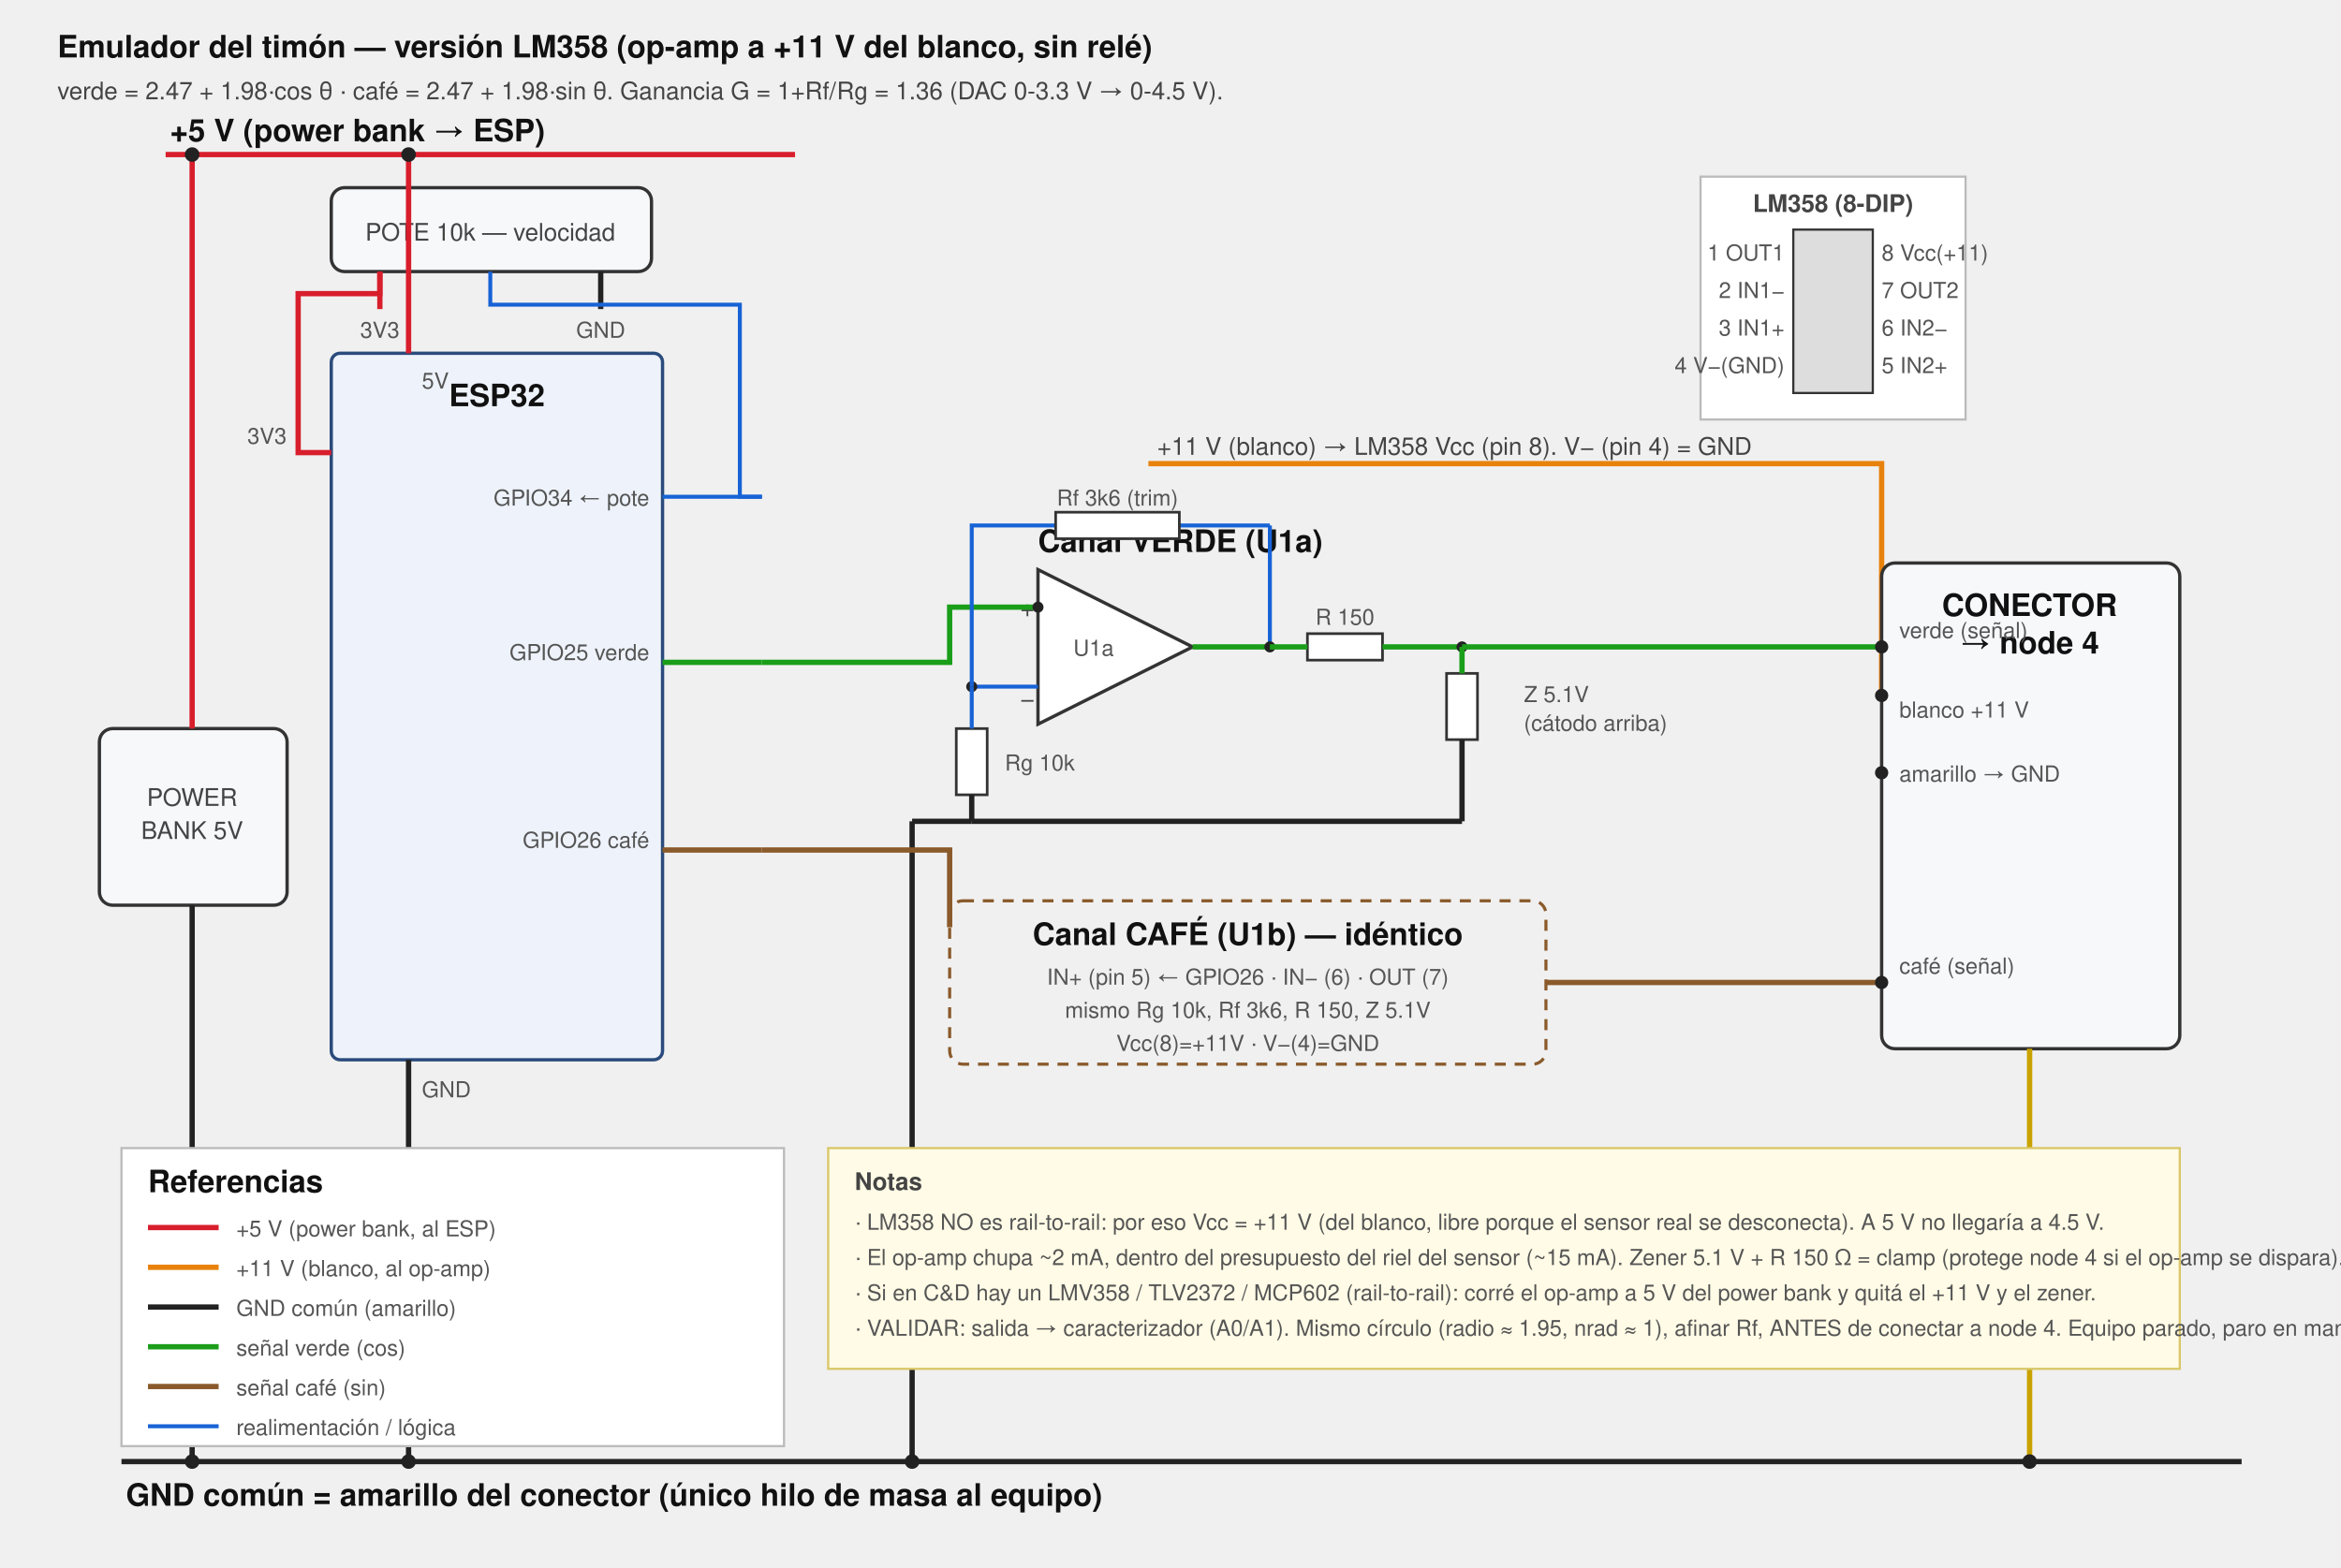
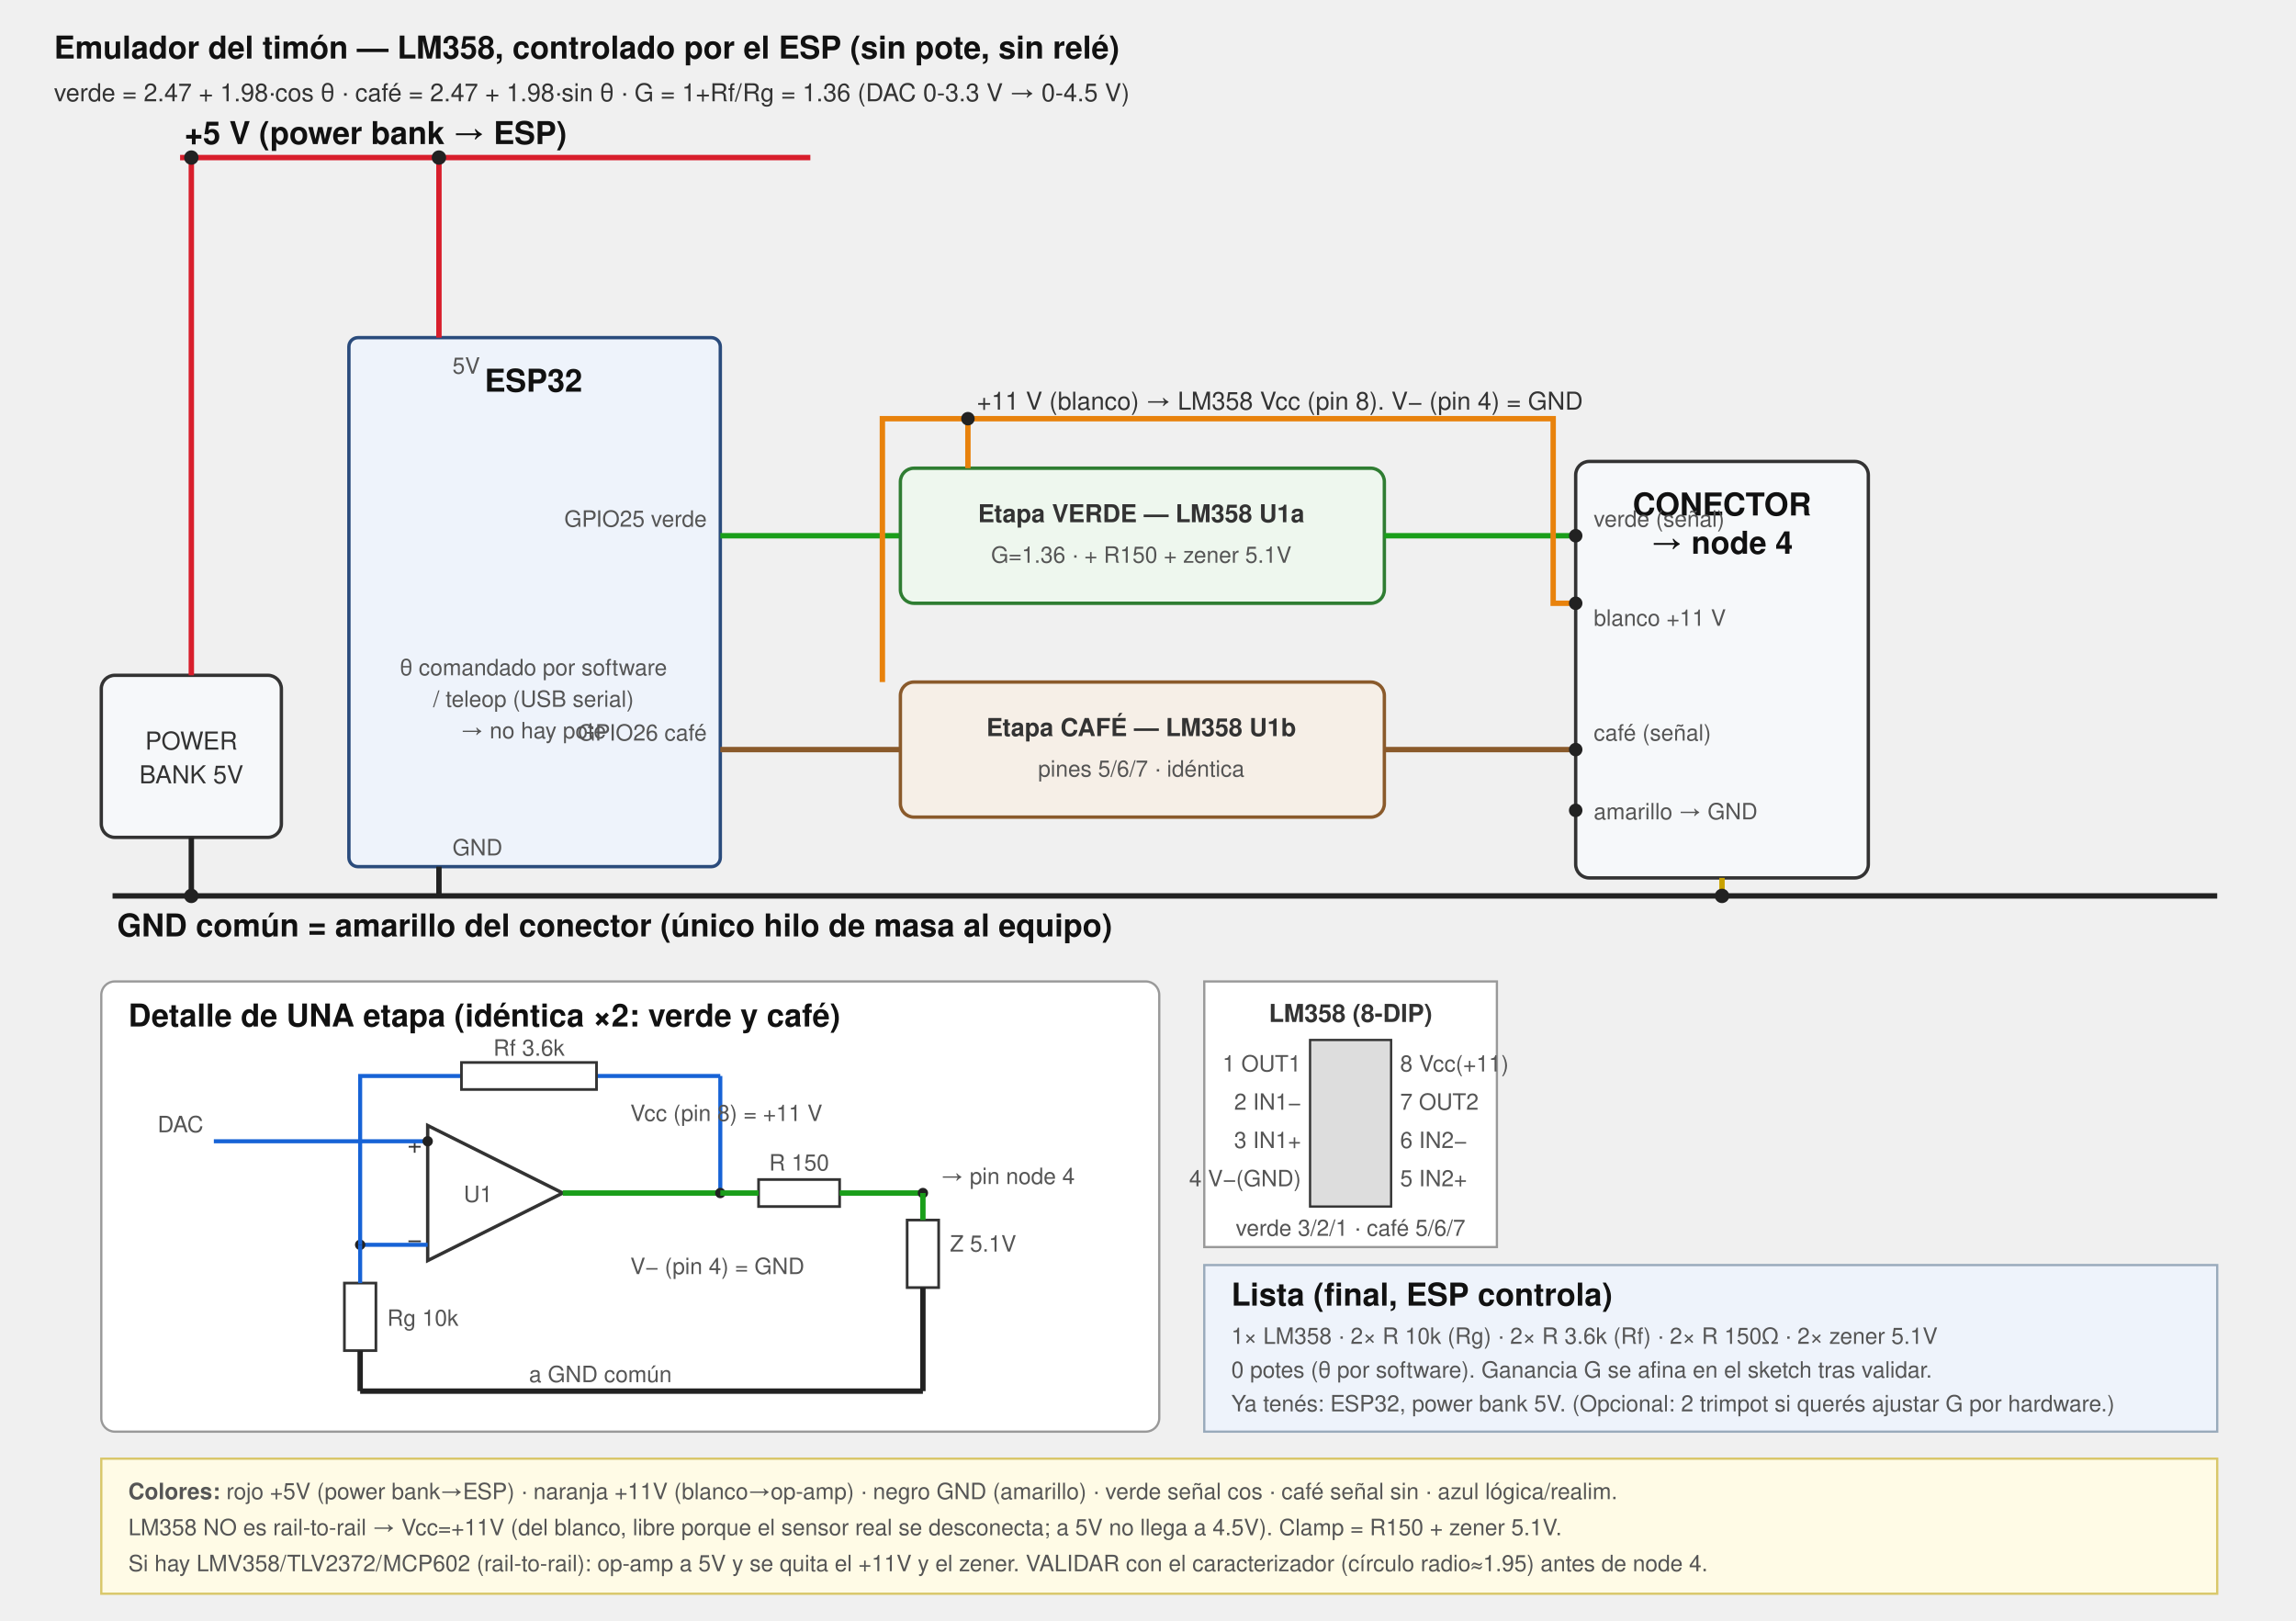
- <svg xmlns="http://www.w3.org/2000/svg" viewBox="0 0 1060 710" font-family="Helvetica,Arial,sans-serif">
+ <svg xmlns="http://www.w3.org/2000/svg" viewBox="0 0 1020 720" font-family="Helvetica,Arial,sans-serif">
  <style>
    .box{fill:#f6f8fa;stroke:#333;stroke-width:1.5}
    .chip{fill:#eef3fb;stroke:#2a4b7c;stroke-width:1.5}
+     .blk{fill:#eef7ee;stroke:#2f7d32;stroke-width:1.5}
+     .blkc{fill:#f6efe7;stroke:#8a5a2b;stroke-width:1.5}
    .res{fill:#fff;stroke:#333;stroke-width:1.2}
    .tb{font-size:14px;font-weight:bold;fill:#111}
-     .sm{font-size:11px;fill:#444}
+     .sm{font-size:11px;fill:#333}
    .xs{font-size:10px;fill:#555}
    .pwr{stroke:#d81e2c;stroke-width:2.4;fill:none}
    .v11{stroke:#e8820c;stroke-width:2.4;fill:none}
    .gnd{stroke:#222;stroke-width:2.4;fill:none}
    .verde{stroke:#1a9e1a;stroke-width:2.4;fill:none}
    .cafe{stroke:#8a5a2b;stroke-width:2.4;fill:none}
    .sig{stroke:#1763d6;stroke-width:1.8;fill:none}
    .amar{stroke:#c9a200;stroke-width:2.4;fill:none}
    .dot{fill:#222}
-     .dash{stroke:#8a5a2b;stroke-width:1.4;fill:none;stroke-dasharray:5 4}
  </style>
-   <text x="26" y="26" class="tb" font-size="18">Emulador del timón — versión LM358 (op-amp a +11 V del blanco, sin relé)</text>
-   <text x="26" y="45" class="sm">verde = 2.47 + 1.98·cos θ   ·   café = 2.47 + 1.98·sin θ.   Ganancia G = 1+Rf/Rg = 1.36 (DAC 0-3.3 V → 0-4.5 V).</text>
-   <line x1="75" y1="70" x2="360" y2="70" class="pwr" />
-   <text x="77" y="64" class="tb" fill="#d81e2c">+5 V (power bank → ESP)</text>
-   <line x1="55" y1="662" x2="1015" y2="662" class="gnd" />
-   <text x="57" y="682" class="tb">GND común = amarillo del conector (único hilo de masa al equipo)</text>
-   <rect x="45" y="330" width="85" height="80" rx="6" class="box" />
-   <text x="87" y="365" class="sm" text-anchor="middle">POWER</text>
-   <text x="87" y="380" class="sm" text-anchor="middle">BANK 5V</text>
-   <line x1="87" y1="330" x2="87" y2="70" class="pwr" />
-   <line x1="87" y1="410" x2="87" y2="662" class="gnd" />
-   <circle cx="87" cy="70" r="3.3" class="dot" />
-   <circle cx="87" cy="662" r="3.3" class="dot" />
-   <rect x="150" y="85" width="145" height="38" rx="6" class="box" />
-   <text x="222" y="109" class="sm" text-anchor="middle">POTE 10k — velocidad</text>
-   <line x1="172" y1="123" x2="172" y2="140" class="pwr" />
-   <text x="172" y="153" class="xs" text-anchor="middle">3V3</text>
-   <line x1="272" y1="123" x2="272" y2="140" class="gnd" />
-   <text x="272" y="153" class="xs" text-anchor="middle">GND</text>
-   <path d="M222,123 L222,138 L335,138 L335,225 L345,225" class="sig" />
-   <rect x="150" y="160" width="150" height="320" rx="4" class="chip" />
-   <text x="225" y="184" class="tb" text-anchor="middle" fill="#2a4b7c">ESP32</text>
-   <line x1="185" y1="160" x2="185" y2="70" class="pwr" />
-   <text x="191" y="176" class="xs">5V</text>
-   <circle cx="185" cy="70" r="3.3" class="dot" />
-   <line x1="185" y1="480" x2="185" y2="662" class="gnd" />
-   <text x="191" y="497" class="xs">GND</text>
-   <circle cx="185" cy="662" r="3.3" class="dot" />
-   <path d="M150,205 L135,205 L135,133 L172,133 L172,123" class="pwr" />
-   <text x="112" y="201" class="xs">3V3</text>
-   <text x="294" y="229" class="xs" text-anchor="end">GPIO34 ← pote</text>
-   <line x1="300" y1="225" x2="345" y2="225" class="sig" />
-   <text x="294" y="299" class="xs" text-anchor="end">GPIO25 verde</text>
-   <line x1="300" y1="300" x2="345" y2="300" class="verde" />
-   <text x="294" y="384" class="xs" text-anchor="end">GPIO26 café</text>
-   <line x1="300" y1="385" x2="345" y2="385" class="cafe" />
-   <text x="470" y="250" class="tb" fill="#1a9e1a">Canal VERDE (U1a)</text>
-   <path d="M470,258 L470,328 L540,293 Z" fill="#fff" stroke="#333" stroke-width="1.5" />
-   <text x="486" y="297" class="xs">U1a</text>
-   <text x="462" y="279" class="sm">+</text>
-   <text x="462" y="320" class="sm">−</text>
-   <path d="M345,300 L430,300 L430,275 L470,275" class="verde" />
-   <circle cx="470" cy="275" r="2.5" class="dot" />
-   <path d="M470,311 L440,311" class="sig" />
-   <circle cx="440" cy="311" r="2.5" class="dot" />
-   <rect x="433" y="330" width="14" height="30" class="res" />
-   <text x="455" y="349" class="xs">Rg 10k</text>
-   <line x1="440" y1="311" x2="440" y2="330" class="sig" />
-   <line x1="440" y1="360" x2="440" y2="372" class="gnd" />
-   <path d="M440,311 L440,238 L575,238" class="sig" />
-   <rect x="478" y="232" width="56" height="12" class="res" />
-   <text x="506" y="229" class="xs" text-anchor="middle">Rf 3k6 (trim)</text>
-   <line x1="575" y1="238" x2="575" y2="293" class="sig" />
-   <line x1="540" y1="293" x2="575" y2="293" class="verde" />
-   <circle cx="575" cy="293" r="2.5" class="dot" />
-   <rect x="592" y="287" width="34" height="12" class="res" />
-   <text x="609" y="283" class="xs" text-anchor="middle">R 150</text>
-   <line x1="575" y1="293" x2="592" y2="293" class="verde" />
-   <line x1="626" y1="293" x2="662" y2="293" class="verde" />
-   <circle cx="662" cy="293" r="2.5" class="dot" />
-   <rect x="655" y="305" width="14" height="30" class="res" />
-   <text x="690" y="318" class="xs">Z 5.1V</text>
-   <text x="690" y="331" class="xs">(cátodo arriba)</text>
-   <line x1="662" y1="293" x2="662" y2="305" class="verde" />
-   <line x1="662" y1="335" x2="662" y2="372" class="gnd" />
-   <line x1="440" y1="372" x2="662" y2="372" class="gnd" />
-   <line x1="413" y1="372" x2="440" y2="372" class="gnd" />
-   <line x1="413" y1="372" x2="413" y2="662" class="gnd" />
-   <circle cx="413" cy="662" r="3.3" class="dot" />
-   <line x1="662" y1="293" x2="852" y2="293" class="verde" />
-   <rect x="430" y="408" width="270" height="74" rx="6" class="dash" />
-   <text x="565" y="428" class="tb" fill="#8a5a2b" text-anchor="middle">Canal CAFÉ (U1b) — idéntico</text>
-   <text x="565" y="446" class="xs" text-anchor="middle">IN+ (pin 5) ← GPIO26 · IN− (6) · OUT (7)</text>
-   <text x="565" y="461" class="xs" text-anchor="middle">mismo Rg 10k, Rf 3k6, R 150, Z 5.1V</text>
-   <text x="565" y="476" class="xs" text-anchor="middle">Vcc(8)=+11V · V−(4)=GND</text>
-   <path d="M345,385 L430,385 L430,420 L430,420" class="cafe" />
-   <line x1="700" y1="445" x2="852" y2="445" class="cafe" />
-   <path d="M852,315 L852,210 L520,210" class="v11" />
-   <text x="524" y="206" class="sm" fill="#e8820c">+11 V (blanco) → LM358 Vcc (pin 8).  V− (pin 4) = GND</text>
-   <rect x="852" y="255" width="135" height="220" rx="6" class="box" />
-   <text x="919" y="279" class="tb" text-anchor="middle">CONECTOR</text>
-   <text x="919" y="296" class="tb" text-anchor="middle">→ node 4</text>
-   <circle cx="852" cy="293" r="3" class="dot" />
-   <text x="860" y="289" class="xs">verde (señal)</text>
-   <circle cx="852" cy="315" r="3" class="dot" />
-   <text x="860" y="325" class="xs" fill="#999">blanco +11 V</text>
-   <circle cx="852" cy="350" r="3" class="dot" />
-   <text x="860" y="354" class="xs">amarillo → GND</text>
-   <circle cx="852" cy="445" r="3" class="dot" />
-   <text x="860" y="441" class="xs">café (señal)</text>
-   <line x1="919" y1="475" x2="919" y2="662" class="amar" />
-   <circle cx="919" cy="662" r="3.3" class="dot" />
-   <rect x="770" y="80" width="120" height="110" fill="#fff" stroke="#bbb" />
-   <text x="830" y="96" class="sm" text-anchor="middle" font-weight="bold">LM358 (8-DIP)</text>
-   <rect x="812" y="104" width="36" height="74" fill="#ddd" stroke="#333" />
-   <text x="808" y="118" class="xs" text-anchor="end">1 OUT1</text>
-   <text x="808" y="135" class="xs" text-anchor="end">2 IN1−</text>
-   <text x="808" y="152" class="xs" text-anchor="end">3 IN1+</text>
-   <text x="808" y="169" class="xs" text-anchor="end">4 V−(GND)</text>
-   <text x="852" y="118" class="xs">8 Vcc(+11)</text>
-   <text x="852" y="135" class="xs">7 OUT2</text>
-   <text x="852" y="152" class="xs">6 IN2−</text>
-   <text x="852" y="169" class="xs">5 IN2+</text>
-   <rect x="55" y="520" width="300" height="135" fill="#fff" stroke="#bbb" />
-   <text x="67" y="540" class="tb">Referencias</text>
-   <line x1="67" y1="556" x2="99" y2="556" class="pwr" />
-   <text x="107" y="560" class="xs">+5 V (power bank, al ESP)</text>
-   <line x1="67" y1="574" x2="99" y2="574" class="v11" />
-   <text x="107" y="578" class="xs">+11 V (blanco, al op-amp)</text>
-   <line x1="67" y1="592" x2="99" y2="592" class="gnd" />
-   <text x="107" y="596" class="xs">GND común (amarillo)</text>
-   <line x1="67" y1="610" x2="99" y2="610" class="verde" />
-   <text x="107" y="614" class="xs">señal verde (cos)</text>
-   <line x1="67" y1="628" x2="99" y2="628" class="cafe" />
-   <text x="107" y="632" class="xs">señal café (sin)</text>
-   <line x1="67" y1="646" x2="99" y2="646" class="sig" />
-   <text x="107" y="650" class="xs">realimentación / lógica</text>
-   <rect x="375" y="520" width="612" height="100" fill="#fffbe6" stroke="#d9c76a" />
-   <text x="387" y="539" class="sm" font-weight="bold">Notas</text>
-   <text x="387" y="557" class="xs">· LM358 NO es rail-to-rail: por eso Vcc = +11 V (del blanco, libre porque el sensor real se desconecta). A 5 V no llegaría a 4.5 V.</text>
-   <text x="387" y="573" class="xs">· El op-amp chupa ~2 mA, dentro del presupuesto del riel del sensor (~15 mA). Zener 5.1 V + R 150 Ω = clamp (protege node 4 si el op-amp se dispara).</text>
-   <text x="387" y="589" class="xs">· Si en C&amp;D hay un LMV358 / TLV2372 / MCP602 (rail-to-rail): corré el op-amp a 5 V del power bank y quitá el +11 V y el zener.</text>
-   <text x="387" y="605" class="xs">· VALIDAR: salida → caracterizador (A0/A1). Mismo círculo (radio ≈ 1.95, nrad ≈ 1), afinar Rf, ANTES de conectar a node 4. Equipo parado, paro en mano.</text>
+   <text x="24" y="26" class="tb" font-size="18">Emulador del timón — LM358, controlado por el ESP (sin pote, sin relé)</text>
+   <text x="24" y="45" class="sm">verde = 2.47 + 1.98·cos θ   ·   café = 2.47 + 1.98·sin θ   ·   G = 1+Rf/Rg = 1.36 (DAC 0-3.3 V → 0-4.5 V)</text>
+   <line x1="80" y1="70" x2="360" y2="70" class="pwr" />
+   <text x="82" y="64" class="tb" fill="#d81e2c">+5 V (power bank → ESP)</text>
+   <line x1="50" y1="398" x2="985" y2="398" class="gnd" />
+   <text x="52" y="416" class="tb">GND común = amarillo del conector (único hilo de masa al equipo)</text>
+   <rect x="45" y="300" width="80" height="72" rx="6" class="box" />
+   <text x="85" y="333" class="sm" text-anchor="middle">POWER</text>
+   <text x="85" y="348" class="sm" text-anchor="middle">BANK 5V</text>
+   <line x1="85" y1="300" x2="85" y2="70" class="pwr" />
+   <line x1="85" y1="372" x2="85" y2="398" class="gnd" />
+   <circle cx="85" cy="70" r="3.2" class="dot" />
+   <circle cx="85" cy="398" r="3.2" class="dot" />
+   <rect x="155" y="150" width="165" height="235" rx="4" class="chip" />
+   <text x="237" y="174" class="tb" text-anchor="middle" fill="#2a4b7c">ESP32</text>
+   <text x="237" y="300" class="xs" text-anchor="middle">θ comandado por software</text>
+   <text x="237" y="314" class="xs" text-anchor="middle">/ teleop (USB serial)</text>
+   <text x="237" y="328" class="xs" text-anchor="middle">→ no hay pote</text>
+   <line x1="195" y1="150" x2="195" y2="70" class="pwr" />
+   <text x="201" y="166" class="xs">5V</text>
+   <circle cx="195" cy="70" r="3.2" class="dot" />
+   <line x1="195" y1="385" x2="195" y2="398" class="gnd" />
+   <text x="201" y="380" class="xs">GND</text>
+   <text x="314" y="234" class="xs" text-anchor="end">GPIO25 verde</text>
+   <line x1="320" y1="238" x2="400" y2="238" class="verde" />
+   <text x="314" y="329" class="xs" text-anchor="end">GPIO26 café</text>
+   <line x1="320" y1="333" x2="400" y2="333" class="cafe" />
+   <rect x="400" y="208" width="215" height="60" rx="6" class="blk" />
+   <text x="507" y="232" class="sm" text-anchor="middle" font-weight="bold">Etapa VERDE — LM358 U1a</text>
+   <text x="507" y="250" class="xs" text-anchor="middle">G=1.36 · + R150 + zener 5.1V</text>
+   <line x1="615" y1="238" x2="700" y2="238" class="verde" />
+   <rect x="400" y="303" width="215" height="60" rx="6" class="blkc" />
+   <text x="507" y="327" class="sm" text-anchor="middle" font-weight="bold">Etapa CAFÉ — LM358 U1b</text>
+   <text x="507" y="345" class="xs" text-anchor="middle">pines 5/6/7 · idéntica</text>
+   <line x1="615" y1="333" x2="700" y2="333" class="cafe" />
+   <path d="M700,268 L690,268 L690,186 L392,186 L392,303" class="v11" />
+   <line x1="430" y1="186" x2="430" y2="208" class="v11" />
+   <circle cx="430" cy="186" r="3" class="dot" />
+   <text x="434" y="182" class="sm" fill="#e8820c">+11 V (blanco) → LM358 Vcc (pin 8).  V− (pin 4) = GND</text>
+   <rect x="700" y="205" width="130" height="185" rx="6" class="box" />
+   <text x="765" y="229" class="tb" text-anchor="middle">CONECTOR</text>
+   <text x="765" y="246" class="tb" text-anchor="middle">→ node 4</text>
+   <circle cx="700" cy="238" r="3" class="dot" />
+   <text x="708" y="234" class="xs">verde (señal)</text>
+   <circle cx="700" cy="268" r="3" class="dot" />
+   <text x="708" y="278" class="xs" fill="#999">blanco +11 V</text>
+   <circle cx="700" cy="333" r="3" class="dot" />
+   <text x="708" y="329" class="xs">café (señal)</text>
+   <circle cx="700" cy="360" r="3" class="dot" />
+   <text x="708" y="364" class="xs">amarillo → GND</text>
+   <line x1="765" y1="390" x2="765" y2="398" class="amar" />
+   <circle cx="765" cy="398" r="3.2" class="dot" />
+   <rect x="45" y="436" width="470" height="200" rx="6" fill="#fff" stroke="#999" />
+   <text x="57" y="456" class="tb">Detalle de UNA etapa  (idéntica ×2: verde y café)</text>
+   <path d="M190,500 L190,560 L250,530 Z" fill="#fff" stroke="#333" stroke-width="1.5" />
+   <text x="206" y="534" class="xs">U1</text>
+   <text x="181" y="512" class="sm">+</text>
+   <text x="181" y="554" class="sm">−</text>
+   <line x1="95" y1="507" x2="190" y2="507" class="sig" />
+   <text x="70" y="503" class="xs">DAC</text>
+   <circle cx="190" cy="507" r="2.3" class="dot" />
+   <line x1="190" y1="553" x2="160" y2="553" class="sig" />
+   <circle cx="160" cy="553" r="2.3" class="dot" />
+   <rect x="153" y="570" width="14" height="30" class="res" />
+   <text x="172" y="589" class="xs">Rg 10k</text>
+   <line x1="160" y1="553" x2="160" y2="570" class="sig" />
+   <line x1="160" y1="600" x2="160" y2="618" class="gnd" />
+   <path d="M160,553 L160,478 L320,478" class="sig" />
+   <rect x="205" y="472" width="60" height="12" class="res" />
+   <text x="235" y="469" class="xs" text-anchor="middle">Rf 3.6k</text>
+   <line x1="320" y1="478" x2="320" y2="530" class="sig" />
+   <line x1="250" y1="530" x2="320" y2="530" class="verde" />
+   <circle cx="320" cy="530" r="2.3" class="dot" />
+   <rect x="337" y="524" width="36" height="12" class="res" />
+   <text x="355" y="520" class="xs" text-anchor="middle">R 150</text>
+   <line x1="320" y1="530" x2="337" y2="530" class="verde" />
+   <line x1="373" y1="530" x2="410" y2="530" class="verde" />
+   <circle cx="410" cy="530" r="2.3" class="dot" />
+   <text x="418" y="526" class="xs">→ pin node 4</text>
+   <rect x="403" y="542" width="14" height="30" class="res" />
+   <text x="422" y="556" class="xs">Z 5.1V</text>
+   <line x1="410" y1="530" x2="410" y2="542" class="verde" />
+   <line x1="410" y1="572" x2="410" y2="618" class="gnd" />
+   <line x1="160" y1="618" x2="410" y2="618" class="gnd" />
+   <text x="235" y="614" class="xs">a GND común</text>
+   <text x="280" y="498" class="xs">Vcc (pin 8) = +11 V</text>
+   <text x="280" y="566" class="xs">V− (pin 4) = GND</text>
+   <rect x="535" y="436" width="130" height="118" fill="#fff" stroke="#999" />
+   <text x="600" y="454" class="sm" text-anchor="middle" font-weight="bold">LM358 (8-DIP)</text>
+   <rect x="582" y="462" width="36" height="74" fill="#ddd" stroke="#333" />
+   <text x="578" y="476" class="xs" text-anchor="end">1 OUT1</text>
+   <text x="578" y="493" class="xs" text-anchor="end">2 IN1−</text>
+   <text x="578" y="510" class="xs" text-anchor="end">3 IN1+</text>
+   <text x="578" y="527" class="xs" text-anchor="end">4 V−(GND)</text>
+   <text x="622" y="476" class="xs">8 Vcc(+11)</text>
+   <text x="622" y="493" class="xs">7 OUT2</text>
+   <text x="622" y="510" class="xs">6 IN2−</text>
+   <text x="622" y="527" class="xs">5 IN2+</text>
+   <text x="600" y="549" class="xs" text-anchor="middle">verde 3/2/1 · café 5/6/7</text>
+   <rect x="535" y="562" width="450" height="74" fill="#eef3fb" stroke="#9ab" />
+   <text x="547" y="580" class="tb">Lista (final, ESP controla)</text>
+   <text x="547" y="597" class="xs">1× LM358  ·  2× R 10k (Rg)  ·  2× R 3.6k (Rf)  ·  2× R 150Ω  ·  2× zener 5.1V</text>
+   <text x="547" y="612" class="xs">0 potes (θ por software). Ganancia G se afina en el sketch tras validar.</text>
+   <text x="547" y="627" class="xs">Ya tenés: ESP32, power bank 5V. (Opcional: 2 trimpot si querés ajustar G por hardware.)</text>
+   <rect x="45" y="648" width="940" height="60" fill="#fffbe6" stroke="#d9c76a" />
+   <text x="57" y="666" class="xs">
+     <tspan font-weight="bold">Colores:</tspan>  rojo +5V (power bank→ESP) · naranja +11V (blanco→op-amp) · negro GND (amarillo) · verde señal cos · café señal sin · azul lógica/realim.</text>
+   <text x="57" y="682" class="xs">LM358 NO es rail-to-rail → Vcc=+11V (del blanco, libre porque el sensor real se desconecta; a 5V no llega a 4.5V). Clamp = R150 + zener 5.1V.</text>
+   <text x="57" y="698" class="xs">Si hay LMV358/TLV2372/MCP602 (rail-to-rail): op-amp a 5V y se quita el +11V y el zener. VALIDAR con el caracterizador (círculo radio≈1.95) antes de node 4.</text>
</svg>
